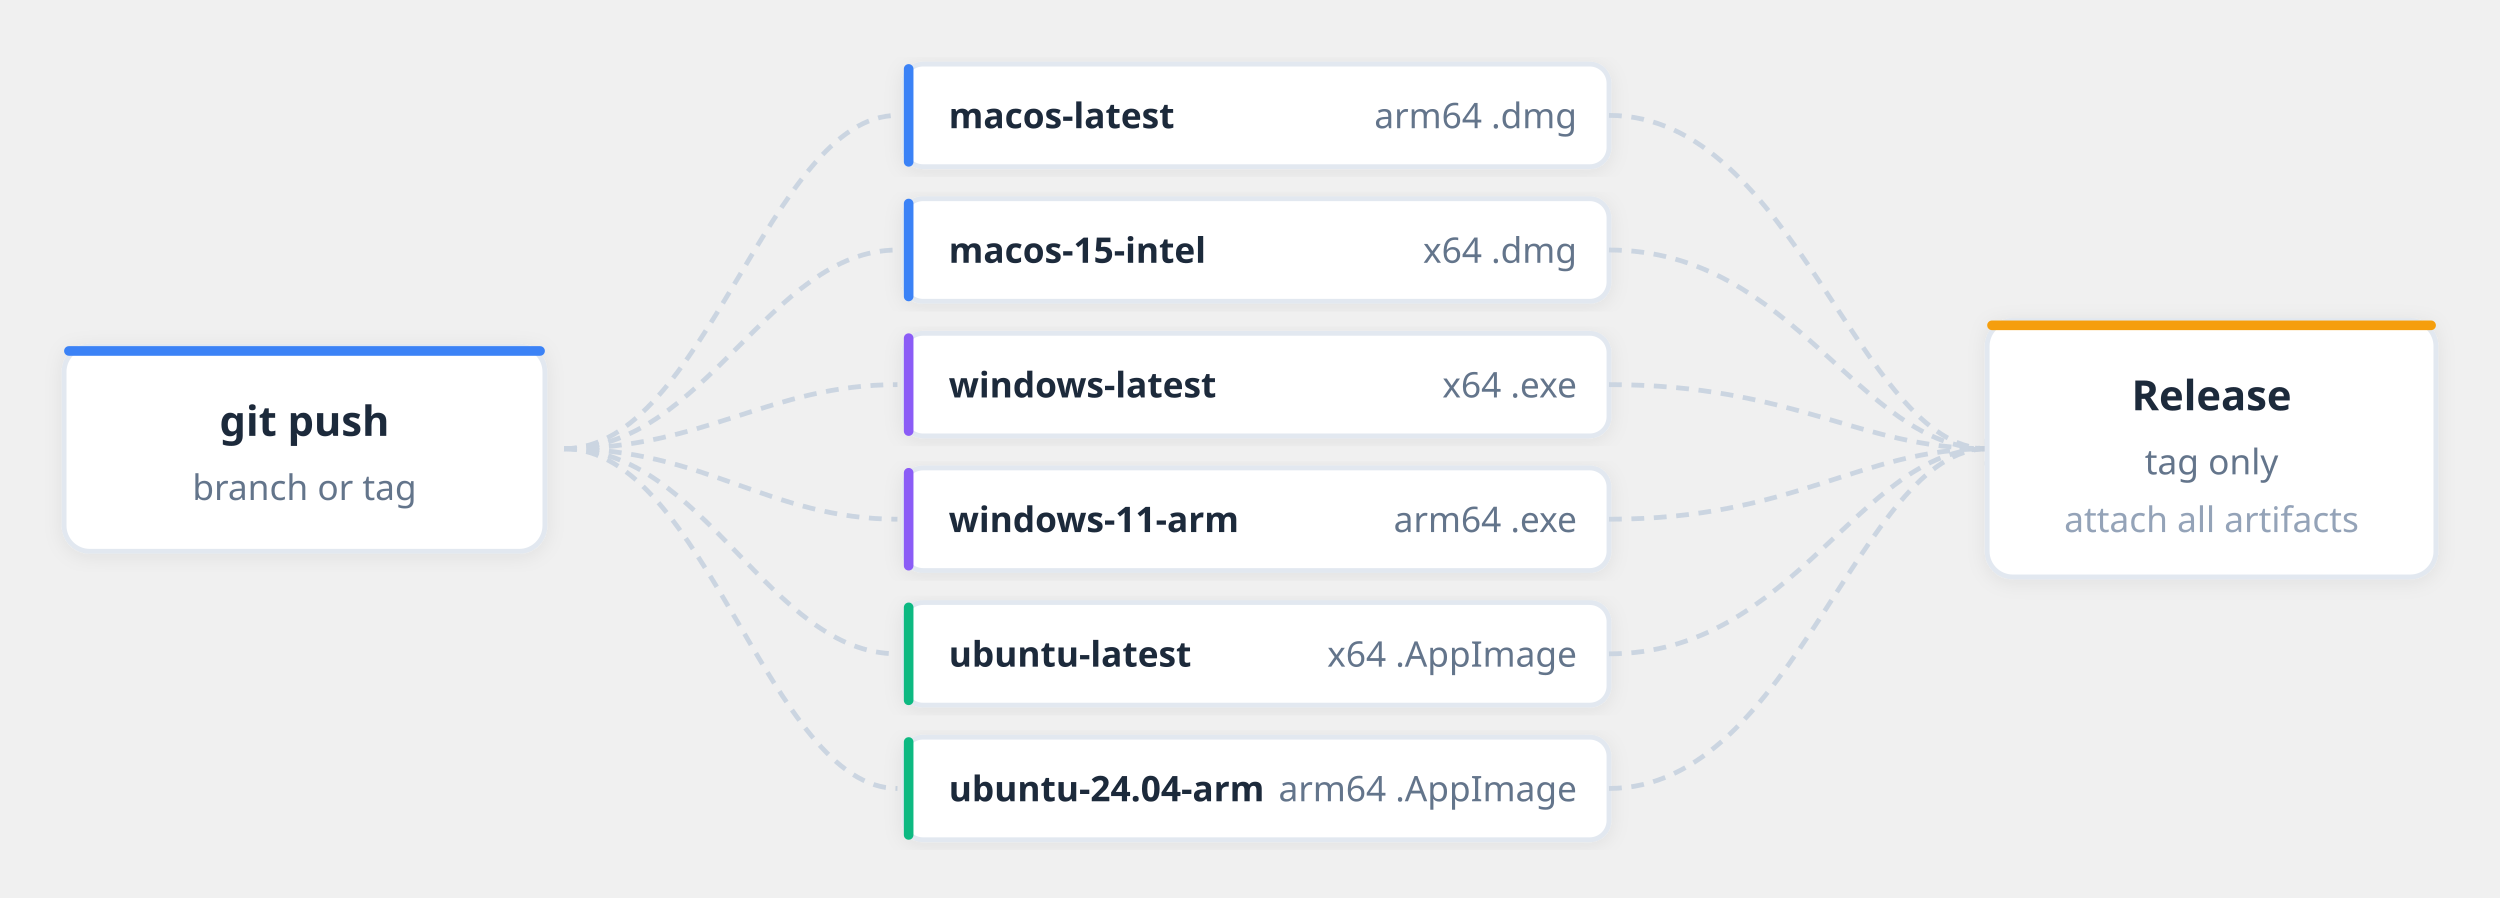
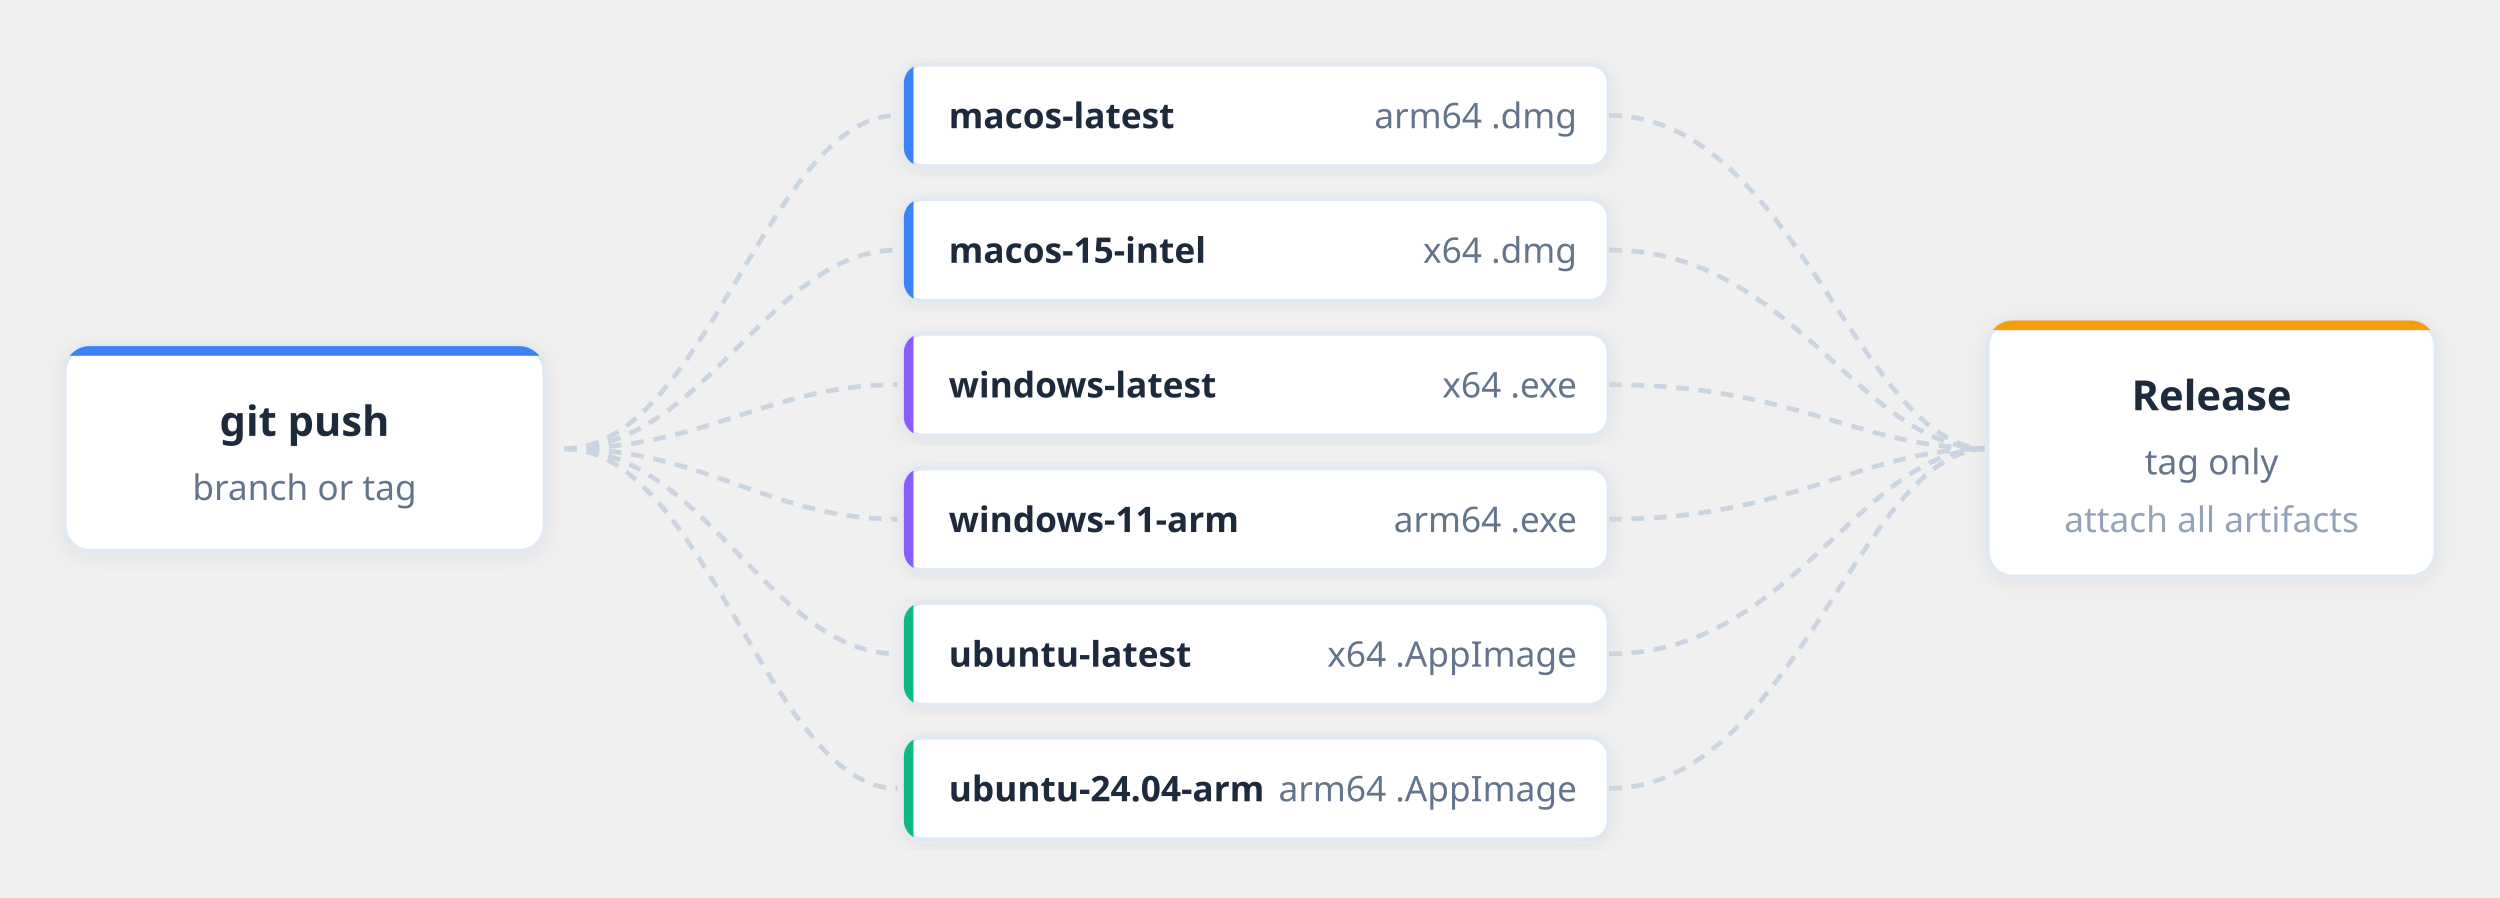
<svg xmlns="http://www.w3.org/2000/svg" viewBox="0 0 780 280" font-family="'Segoe UI', system-ui, -apple-system, sans-serif" role="img" aria-label="CI build matrix: one push fans out to six runners that each produce a platform-specific installer, which feed a release job on tag push">
  <defs>
    <filter id="ci-shadow">
      <feDropShadow dx="0" dy="1" stdDeviation="3" flood-opacity="0.07" />
    </filter>
+     <clipPath id="ci-trigger-clip">
+       <rect width="150" height="64" rx="8" />
+     </clipPath>
+     <clipPath id="ci-row-clip">
+       <rect width="220" height="32" rx="6" />
+     </clipPath>
+     <clipPath id="ci-release-clip">
+       <rect width="140" height="80" rx="8" />
+     </clipPath>
  </defs>
  <g transform="translate(20,108)" filter="url(#ci-shadow)">
    <rect width="150" height="64" rx="8" fill="#fff" stroke="#e2e8f0" stroke-width="1.5" />
-     <rect width="150" height="3" rx="1.5" fill="#3b82f6" />
+     <rect width="150" height="3" fill="#3b82f6" clip-path="url(#ci-trigger-clip)" />
    <text x="75" y="28" text-anchor="middle" font-size="13" font-weight="600" fill="#1e293b">git push</text>
    <text x="75" y="48" text-anchor="middle" font-size="11" fill="#64748b">branch or tag</text>
  </g>
  <g stroke="#cbd5e1" stroke-width="1.5" fill="none" stroke-dasharray="4,3">
    <path d="M176,140 C220,140 240,36 280,36" />
    <path d="M176,140 C220,140 240,78 280,78" />
    <path d="M176,140 C220,140 240,120 280,120" />
    <path d="M176,140 C220,140 240,162 280,162" />
    <path d="M176,140 C220,140 240,204 280,204" />
    <path d="M176,140 C220,140 240,246 280,246" />
  </g>
  <g font-size="11" fill="#1e293b">
    <g transform="translate(282,20)" filter="url(#ci-shadow)">
      <rect width="220" height="32" rx="6" fill="#fff" stroke="#e2e8f0" stroke-width="1.5" />
-       <rect width="3" height="32" rx="1.5" fill="#3b82f6" />
+       <rect width="3" height="32" fill="#3b82f6" clip-path="url(#ci-row-clip)" />
      <text x="14" y="20" font-weight="600">macos-latest</text>
      <text x="210" y="20" text-anchor="end" fill="#64748b">arm64 .dmg</text>
    </g>
    <g transform="translate(282,62)" filter="url(#ci-shadow)">
      <rect width="220" height="32" rx="6" fill="#fff" stroke="#e2e8f0" stroke-width="1.5" />
-       <rect width="3" height="32" rx="1.5" fill="#3b82f6" />
+       <rect width="3" height="32" fill="#3b82f6" clip-path="url(#ci-row-clip)" />
      <text x="14" y="20" font-weight="600">macos-15-intel</text>
      <text x="210" y="20" text-anchor="end" fill="#64748b">x64 .dmg</text>
    </g>
    <g transform="translate(282,104)" filter="url(#ci-shadow)">
      <rect width="220" height="32" rx="6" fill="#fff" stroke="#e2e8f0" stroke-width="1.5" />
-       <rect width="3" height="32" rx="1.5" fill="#8b5cf6" />
+       <rect width="3" height="32" fill="#8b5cf6" clip-path="url(#ci-row-clip)" />
      <text x="14" y="20" font-weight="600">windows-latest</text>
      <text x="210" y="20" text-anchor="end" fill="#64748b">x64 .exe</text>
    </g>
    <g transform="translate(282,146)" filter="url(#ci-shadow)">
      <rect width="220" height="32" rx="6" fill="#fff" stroke="#e2e8f0" stroke-width="1.5" />
-       <rect width="3" height="32" rx="1.5" fill="#8b5cf6" />
+       <rect width="3" height="32" fill="#8b5cf6" clip-path="url(#ci-row-clip)" />
      <text x="14" y="20" font-weight="600">windows-11-arm</text>
      <text x="210" y="20" text-anchor="end" fill="#64748b">arm64 .exe</text>
    </g>
    <g transform="translate(282,188)" filter="url(#ci-shadow)">
      <rect width="220" height="32" rx="6" fill="#fff" stroke="#e2e8f0" stroke-width="1.5" />
-       <rect width="3" height="32" rx="1.5" fill="#10b981" />
+       <rect width="3" height="32" fill="#10b981" clip-path="url(#ci-row-clip)" />
      <text x="14" y="20" font-weight="600">ubuntu-latest</text>
      <text x="210" y="20" text-anchor="end" fill="#64748b">x64 .AppImage</text>
    </g>
    <g transform="translate(282,230)" filter="url(#ci-shadow)">
      <rect width="220" height="32" rx="6" fill="#fff" stroke="#e2e8f0" stroke-width="1.5" />
-       <rect width="3" height="32" rx="1.5" fill="#10b981" />
+       <rect width="3" height="32" fill="#10b981" clip-path="url(#ci-row-clip)" />
      <text x="14" y="20" font-weight="600">ubuntu-24.04-arm</text>
      <text x="210" y="20" text-anchor="end" fill="#64748b">arm64 .AppImage</text>
    </g>
  </g>
  <g stroke="#cbd5e1" stroke-width="1.5" fill="none" stroke-dasharray="4,3">
    <path d="M502,36 C560,36 580,140 620,140" />
    <path d="M502,78 C560,78 580,140 620,140" />
    <path d="M502,120 C560,120 580,140 620,140" />
    <path d="M502,162 C560,162 580,140 620,140" />
    <path d="M502,204 C560,204 580,140 620,140" />
    <path d="M502,246 C560,246 580,140 620,140" />
    <polygon points="620,136 628,140 620,144" fill="#cbd5e1" />
  </g>
  <g transform="translate(620,100)" filter="url(#ci-shadow)">
    <rect width="140" height="80" rx="8" fill="#fff" stroke="#e2e8f0" stroke-width="1.5" />
-     <rect width="140" height="3" rx="1.5" fill="#f59e0b" />
+     <rect width="140" height="3" fill="#f59e0b" clip-path="url(#ci-release-clip)" />
    <text x="70" y="28" text-anchor="middle" font-size="13" font-weight="600" fill="#1e293b">Release</text>
    <text x="70" y="48" text-anchor="middle" font-size="11" fill="#64748b">tag only</text>
    <text x="70" y="66" text-anchor="middle" font-size="11" fill="#94a3b8">attach all artifacts</text>
  </g>
</svg>
